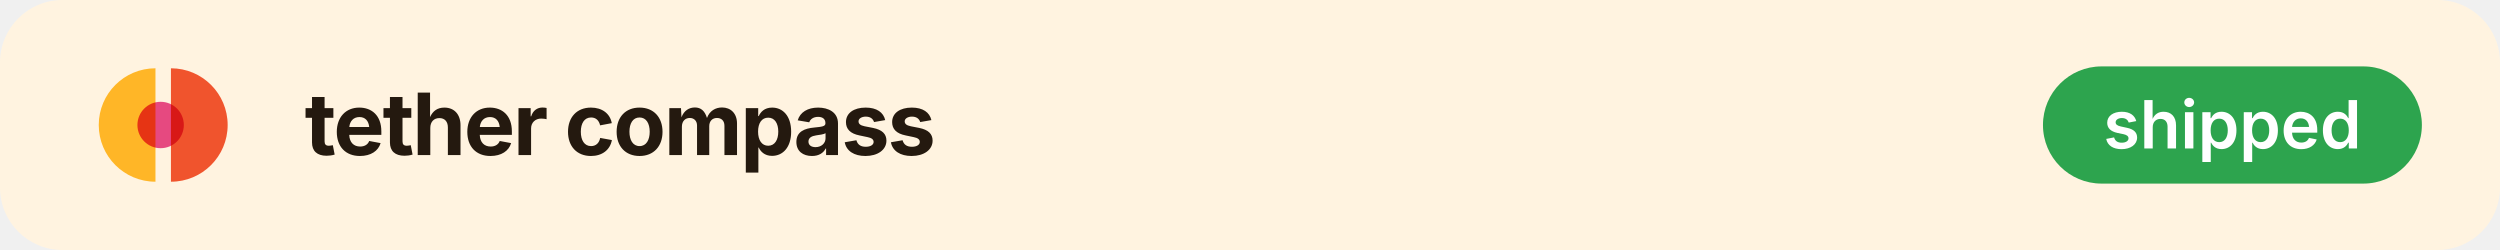
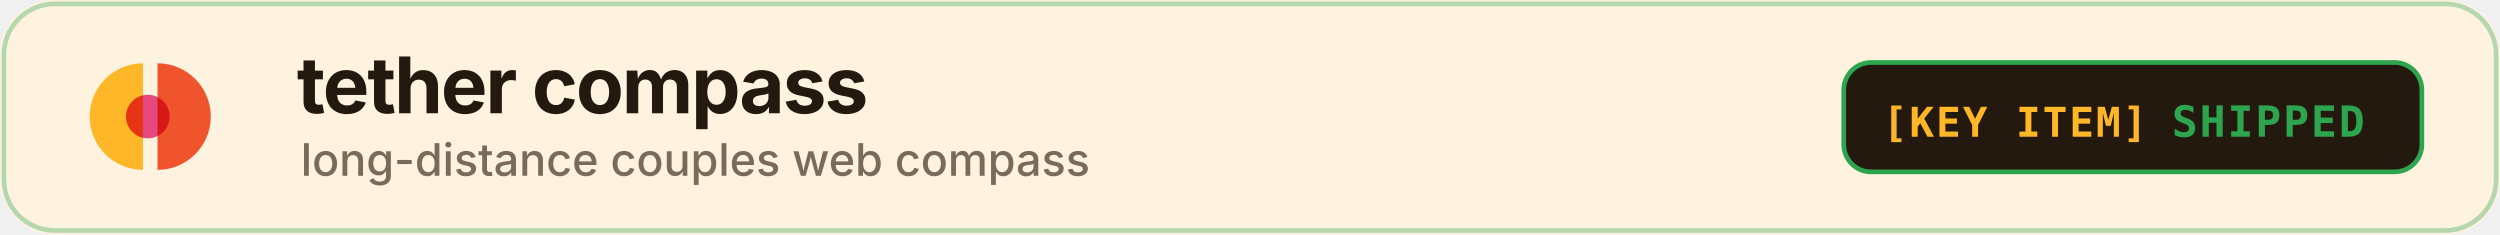
- <svg xmlns="http://www.w3.org/2000/svg" width="640" height="64" viewBox="0 0 640 64" role="img" aria-label="tether compass card">
+ <svg xmlns="http://www.w3.org/2000/svg" width="640" height="60" viewBox="0 0 640 60" role="img" aria-label="tether compass card">
  <style>
    .bg { fill: #FFF3E0; }
-     .t  { font: 700 22px ui-sans-serif, -apple-system, "Segoe UI", sans-serif; fill: #24190f; letter-spacing: -.5px; }
-     .w  { font: 600 17px ui-sans-serif, -apple-system, "Segoe UI", sans-serif; fill: #ffffff; }
+     .t  { font: 700 20px ui-sans-serif, -apple-system, "Segoe UI", sans-serif; fill: #24190f; letter-spacing: -.5px; }
+     .sub { font: 500 11.5px ui-sans-serif, -apple-system, "Segoe UI", sans-serif; fill: #7a6a5c; }
    .m  { mix-blend-mode: multiply; }
+     .card-border { stroke-opacity: 0.35; }
+     .rpg-box { fill: #24190F; }
+     .rpg-item { font: 800 10.5px ui-monospace, "Cascadia Code", Menlo, monospace; fill: #FFB627; letter-spacing: 0.5px; }
+     .rpg-ship { font: 700 11px ui-monospace, "Cascadia Code", Menlo, monospace; fill: #2DA44E; letter-spacing: 0.5px; }
    @media (prefers-color-scheme: dark) {
      .bg { fill: #2A2119; }
      .t  { fill: #fff4e6; }
+       .sub { fill: #b8a898; }
+       .card-border { stroke-opacity: 0.7; }
+       .rpg-box { fill: #140E0A; }
    }
    @keyframes arc-sway-1 {
      0%, 100% { transform: translateY(0); }
      50% { transform: translateY(-1.5px); }
    }
    @keyframes arc-sway-2 {
      0%, 100% { transform: translateY(0); }
      50% { transform: translateY(1.5px); }
    }
    @keyframes beacon-pulse {
      0%, 100% { opacity: 0.75; }
      50% { opacity: 1; }
    }
    .cp-arc1 { animation: arc-sway-1 3.5s ease-in-out infinite; }
    .cp-arc2 { animation: arc-sway-2 3.5s ease-in-out infinite 0.6s; }
    .cp-dot  { animation: beacon-pulse 2.2s ease-in-out infinite; }
    @keyframes badge-pulse {
      0%, 100% { opacity: 0.86; }
      50% { opacity: 1; }
    }
-     .badge-pill {
+     .badge-anim {
      animation: badge-pulse 2.8s ease-in-out infinite;
    }
    @media (prefers-reduced-motion: reduce) {
-       .cp-arc1, .cp-arc2, .cp-dot, .badge-pill { animation: none !important; }
+       .cp-arc1, .cp-arc2, .cp-dot, .badge-anim { animation: none !important; }
    }
  </style>
-   <rect class="bg" width="640" height="64" rx="16" />
-   <g transform="translate(20 10.88) scale(0.66)" style="isolation:isolate">
+   <rect class="bg" width="640" height="60" rx="14" />
+   <rect class="card-border" x="1" y="1" width="638" height="58" rx="13" fill="none" stroke="#2DA44E" stroke-width="1.2" />
+   <g transform="translate(18 10.0) scale(0.62)" style="isolation:isolate">
    <path class="m cp-arc1" d="M30 10 A22 22 0 0 0 30 54 Z" fill="#FFB627" />
-     <g class="cp-arc2">
-       <path class="m" d="M22 10 A22 22 0 0 1 22 54 Z" transform="translate(14 0)" fill="#F0542D" />
+     <g transform="translate(14 0)">
+       <path class="m cp-arc2" d="M22 10 A22 22 0 0 1 22 54 Z" fill="#F0542D" />
    </g>
    <circle class="m cp-dot" cx="32" cy="32" r="9" fill="#E64980" />
  </g>
-   <text class="t" x="78" y="39.7">tether compass</text>
-   <g class="badge-pill">
-     <rect x="523" y="17.0" width="97" height="30" rx="15.0" fill="#2DA44E" />
-     <text class="w" x="571.5" y="38.0" text-anchor="middle">shipped</text>
+   <text class="t" x="76" y="29">tether compass</text>
+   <text class="sub" x="77" y="45">long-distance couples web compass</text>
+   <g transform="translate(472, 16)">
+     <g class="badge-anim">
+       <rect class="rpg-box" width="148" height="28" rx="7" stroke="#2DA44E" stroke-width="1.2" />
+       <text class="rpg-item" x="10" y="19">[KEY ITEM]</text>
+       <text class="rpg-ship" x="84" y="19">SHIPPED</text>
+     </g>
  </g>
</svg>
